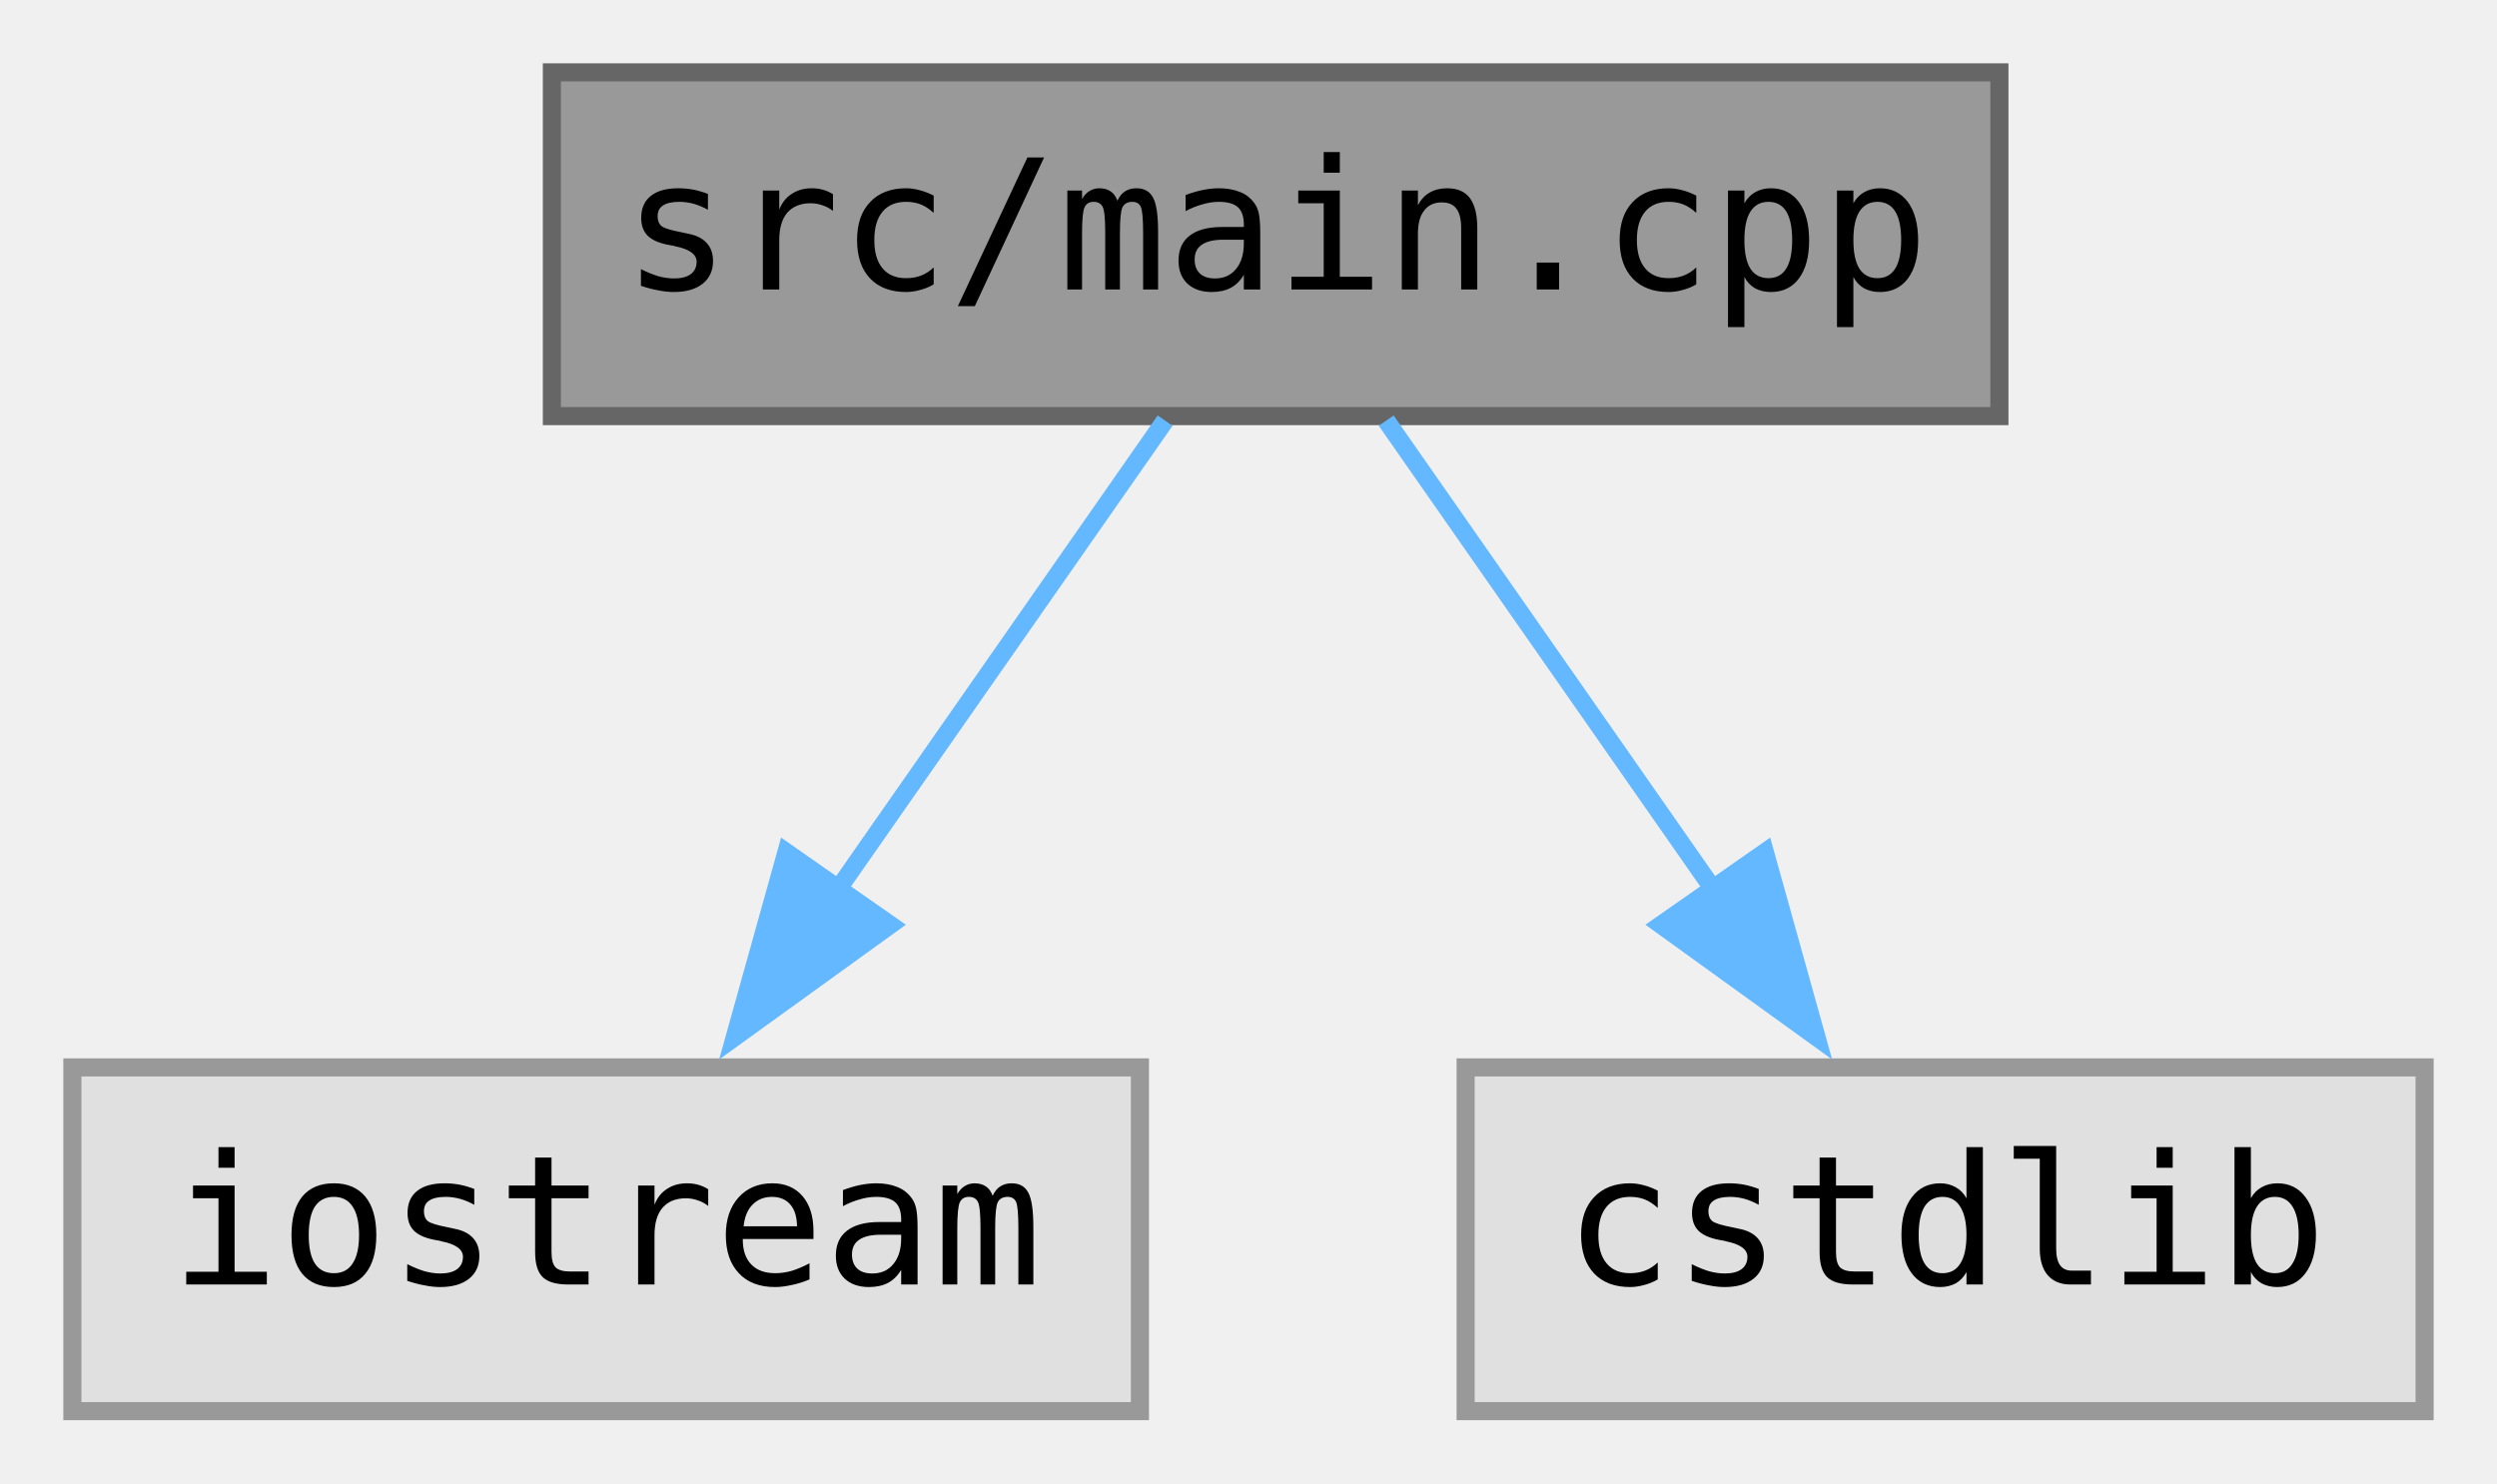
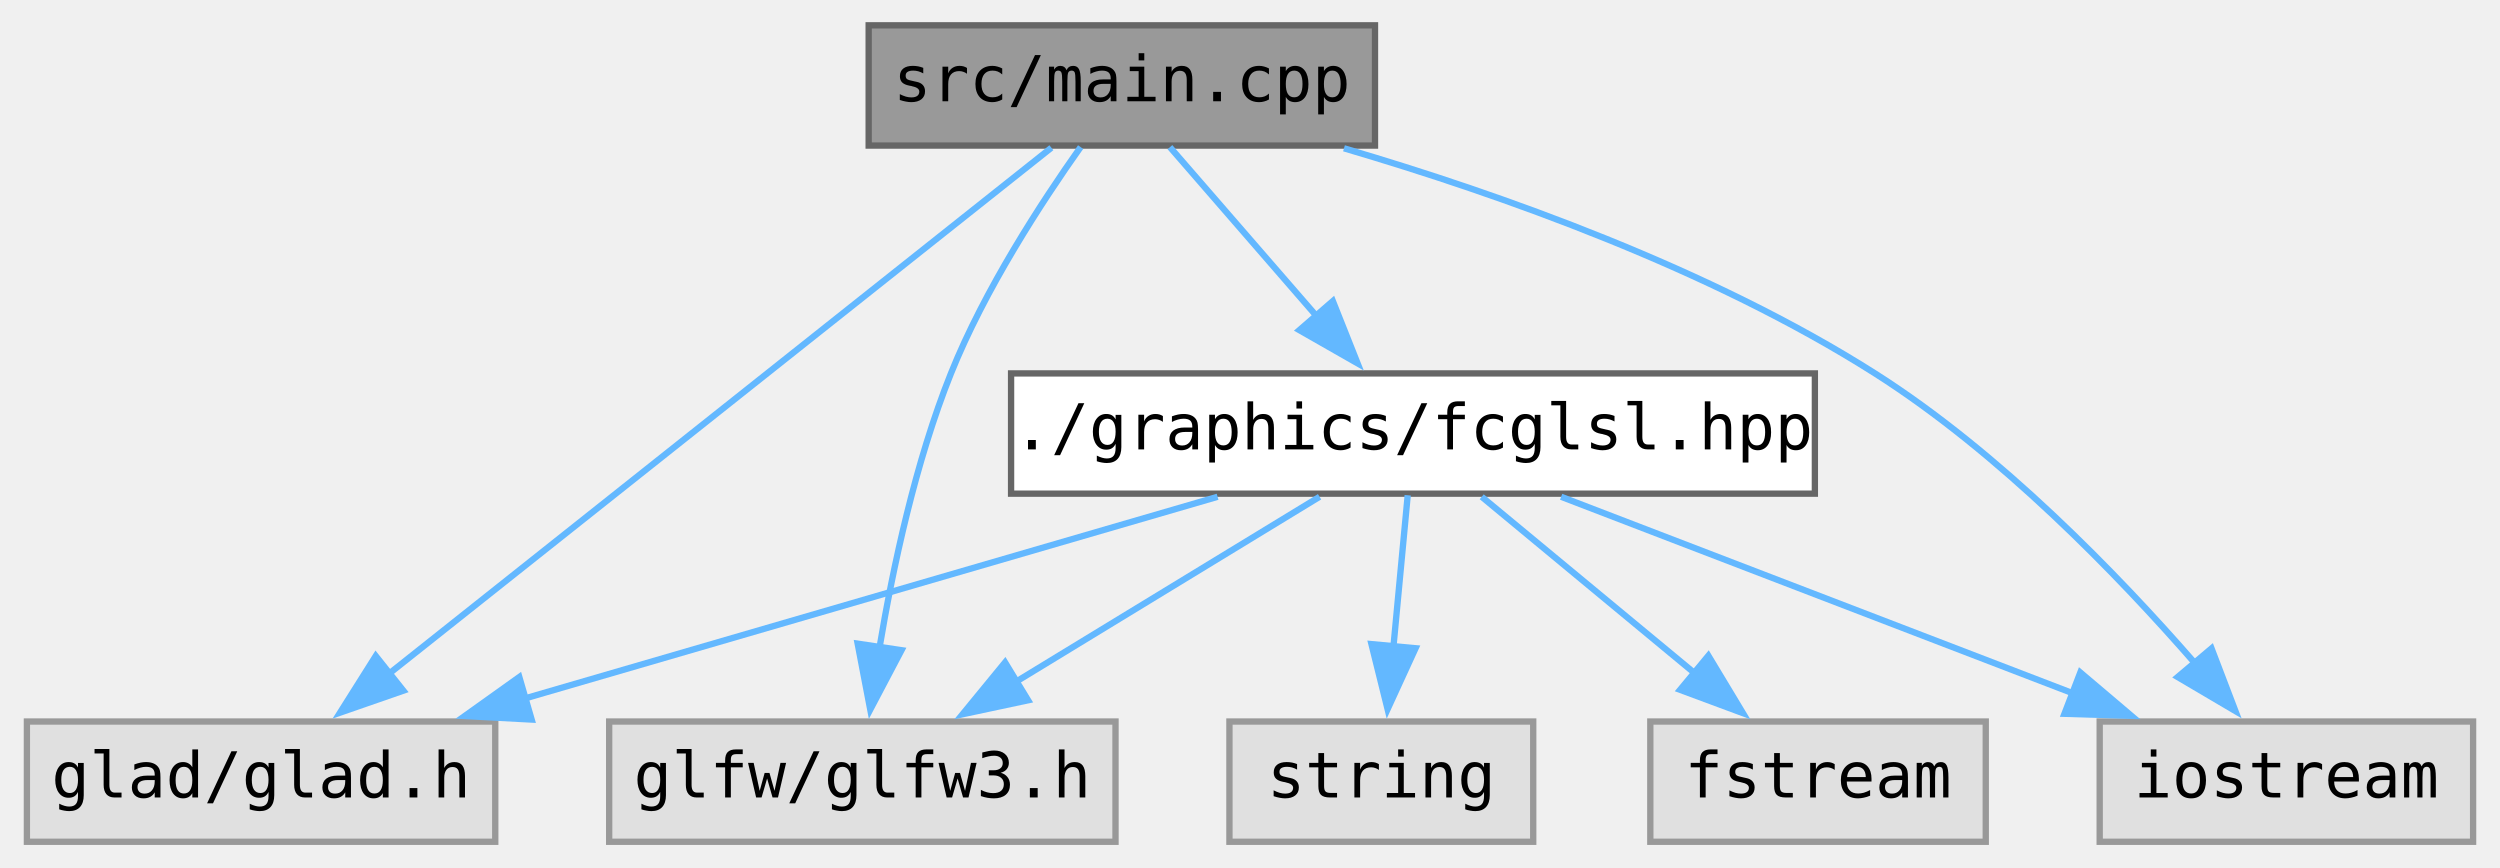
- <svg xmlns="http://www.w3.org/2000/svg" xmlns:xlink="http://www.w3.org/1999/xlink" width="138pt" height="82pt" viewBox="0.00 0.00 138.00 82.00">
-   <g id="graph0" class="graph" transform="scale(1 1) rotate(0) translate(4 78)">
+ <svg xmlns="http://www.w3.org/2000/svg" xmlns:xlink="http://www.w3.org/1999/xlink" width="395pt" height="137pt" viewBox="0.00 0.00 394.50 137.00">
+   <g id="graph0" class="graph" transform="scale(1 1) rotate(0) translate(4 133)">
    <g id="node1" class="node">
      <g id="a_node1">
        <a xlink:title=" ">
-           <polygon fill="#999999" stroke="#666666" points="106.5,-74 26.5,-74 26.5,-55 106.5,-55 106.5,-74" />
-           <text text-anchor="middle" x="66.5" y="-62" font-family="Consolas" font-size="10.00">src/main.cpp</text>
+           <polygon fill="#999999" stroke="#666666" points="213,-129 133,-129 133,-110 213,-110 213,-129" />
+           <text text-anchor="middle" x="173" y="-117" font-family="Consolas" font-size="10.00">src/main.cpp</text>
        </a>
      </g>
    </g>
    <g id="node2" class="node">
      <g id="a_node2">
        <a xlink:title=" ">
-           <polygon fill="#e0e0e0" stroke="#999999" points="59,-19 0,-19 0,0 59,0 59,-19" />
-           <text text-anchor="middle" x="29.5" y="-7" font-family="Consolas" font-size="10.00">iostream</text>
+           <polygon fill="#e0e0e0" stroke="#999999" points="74,-19 0,-19 0,0 74,0 74,-19" />
+           <text text-anchor="middle" x="37" y="-7" font-family="Consolas" font-size="10.00">glad/glad.h</text>
        </a>
      </g>
    </g>
    <g id="edge1" class="edge">
-       <path fill="none" stroke="#63b8ff" d="M60.39,-54.75C55.49,-47.73 48.45,-37.64 42.33,-28.87" />
-       <polygon fill="#63b8ff" stroke="#63b8ff" points="45.2,-26.88 36.61,-20.68 39.46,-30.89 45.2,-26.88" />
+       <path fill="none" stroke="#63b8ff" d="M161.87,-109.66C138.96,-91.47 86.23,-49.6 57.16,-26.51" />
+       <polygon fill="#63b8ff" stroke="#63b8ff" points="59.48,-23.88 49.47,-20.4 55.12,-29.36 59.48,-23.88" />
    </g>
    <g id="node3" class="node">
      <g id="a_node3">
        <a xlink:title=" ">
-           <polygon fill="#e0e0e0" stroke="#999999" points="130,-19 77,-19 77,0 130,0 130,-19" />
-           <text text-anchor="middle" x="103.5" y="-7" font-family="Consolas" font-size="10.00">cstdlib</text>
+           <polygon fill="#e0e0e0" stroke="#999999" points="172,-19 92,-19 92,0 172,0 172,-19" />
+           <text text-anchor="middle" x="132" y="-7" font-family="Consolas" font-size="10.00">glfw/glfw3.h</text>
        </a>
      </g>
    </g>
    <g id="edge2" class="edge">
-       <path fill="none" stroke="#63b8ff" d="M72.61,-54.75C77.51,-47.73 84.55,-37.64 90.67,-28.87" />
-       <polygon fill="#63b8ff" stroke="#63b8ff" points="93.54,-30.89 96.39,-20.68 87.8,-26.88 93.54,-30.89" />
+       <path fill="none" stroke="#63b8ff" d="M166.49,-109.76C160.35,-101.1 151.31,-87.25 146,-74 140.39,-60.01 136.83,-43.34 134.7,-30.6" />
+       <polygon fill="#63b8ff" stroke="#63b8ff" points="138.19,-30.27 133.25,-20.89 131.26,-31.3 138.19,-30.27" />
+     </g>
+     <g id="node4" class="node">
+       <g id="a_node4">
+         <a xlink:href="../../d2/d4d/fcglsl_8hpp.html" target="_top" xlink:title=" ">
+           <polygon fill="white" stroke="#666666" points="282.5,-74 155.5,-74 155.5,-55 282.5,-55 282.5,-74" />
+           <text text-anchor="middle" x="219" y="-62" font-family="Consolas" font-size="10.00">./graphics/fcglsl.hpp</text>
+         </a>
+       </g>
+     </g>
+     <g id="edge3" class="edge">
+       <path fill="none" stroke="#63b8ff" d="M180.6,-109.75C186.88,-102.5 196.01,-91.98 203.8,-83.02" />
+       <polygon fill="#63b8ff" stroke="#63b8ff" points="206.34,-85.43 210.25,-75.59 201.05,-80.84 206.34,-85.43" />
+     </g>
+     <g id="node5" class="node">
+       <g id="a_node5">
+         <a xlink:title=" ">
+           <polygon fill="#e0e0e0" stroke="#999999" points="386.5,-19 327.5,-19 327.5,0 386.5,0 386.5,-19" />
+           <text text-anchor="middle" x="357" y="-7" font-family="Consolas" font-size="10.00">iostream</text>
+         </a>
+       </g>
+     </g>
+     <g id="edge9" class="edge">
+       <path fill="none" stroke="#63b8ff" d="M208.1,-109.57C232.79,-102.31 265.93,-90.55 292,-74 311.69,-61.49 330.32,-42.25 342.55,-28.22" />
+       <polygon fill="#63b8ff" stroke="#63b8ff" points="345.17,-30.55 348.95,-20.65 339.82,-26.03 345.17,-30.55" />
+     </g>
+     <g id="edge7" class="edge">
+       <path fill="none" stroke="#63b8ff" d="M188.13,-54.51C157.97,-45.73 111.86,-32.3 78.5,-22.59" />
+       <polygon fill="#63b8ff" stroke="#63b8ff" points="79.75,-19.31 69.17,-19.87 77.8,-26.03 79.75,-19.31" />
+     </g>
+     <g id="edge8" class="edge">
+       <path fill="none" stroke="#63b8ff" d="M204.24,-54.51C191.04,-46.47 171.44,-34.53 155.99,-25.11" />
+       <polygon fill="#63b8ff" stroke="#63b8ff" points="158.19,-22.36 147.83,-20.15 154.55,-28.34 158.19,-22.36" />
+     </g>
+     <g id="edge4" class="edge">
+       <path fill="none" stroke="#63b8ff" d="M242.41,-54.51C264.65,-45.97 298.33,-33.03 323.42,-23.4" />
+       <polygon fill="#63b8ff" stroke="#63b8ff" points="324.44,-26.75 332.52,-19.9 321.93,-20.22 324.44,-26.75" />
+     </g>
+     <g id="node6" class="node">
+       <g id="a_node6">
+         <a xlink:title=" ">
+           <polygon fill="#e0e0e0" stroke="#999999" points="309.5,-19 256.5,-19 256.5,0 309.5,0 309.5,-19" />
+           <text text-anchor="middle" x="283" y="-7" font-family="Consolas" font-size="10.00">fstream</text>
+         </a>
+       </g>
+     </g>
+     <g id="edge5" class="edge">
+       <path fill="none" stroke="#63b8ff" d="M229.86,-54.51C239.11,-46.85 252.62,-35.66 263.71,-26.47" />
+       <polygon fill="#63b8ff" stroke="#63b8ff" points="265.67,-29.4 271.14,-20.32 261.2,-24.01 265.67,-29.4" />
+     </g>
+     <g id="node7" class="node">
+       <g id="a_node7">
+         <a xlink:title=" ">
+           <polygon fill="#e0e0e0" stroke="#999999" points="238,-19 190,-19 190,0 238,0 238,-19" />
+           <text text-anchor="middle" x="214" y="-7" font-family="Consolas" font-size="10.00">string</text>
+         </a>
+       </g>
+     </g>
+     <g id="edge6" class="edge">
+       <path fill="none" stroke="#63b8ff" d="M218.17,-54.75C217.56,-48.27 216.7,-39.16 215.92,-30.9" />
+       <polygon fill="#63b8ff" stroke="#63b8ff" points="219.41,-30.58 214.99,-20.95 212.44,-31.23 219.41,-30.58" />
    </g>
  </g>
</svg>
